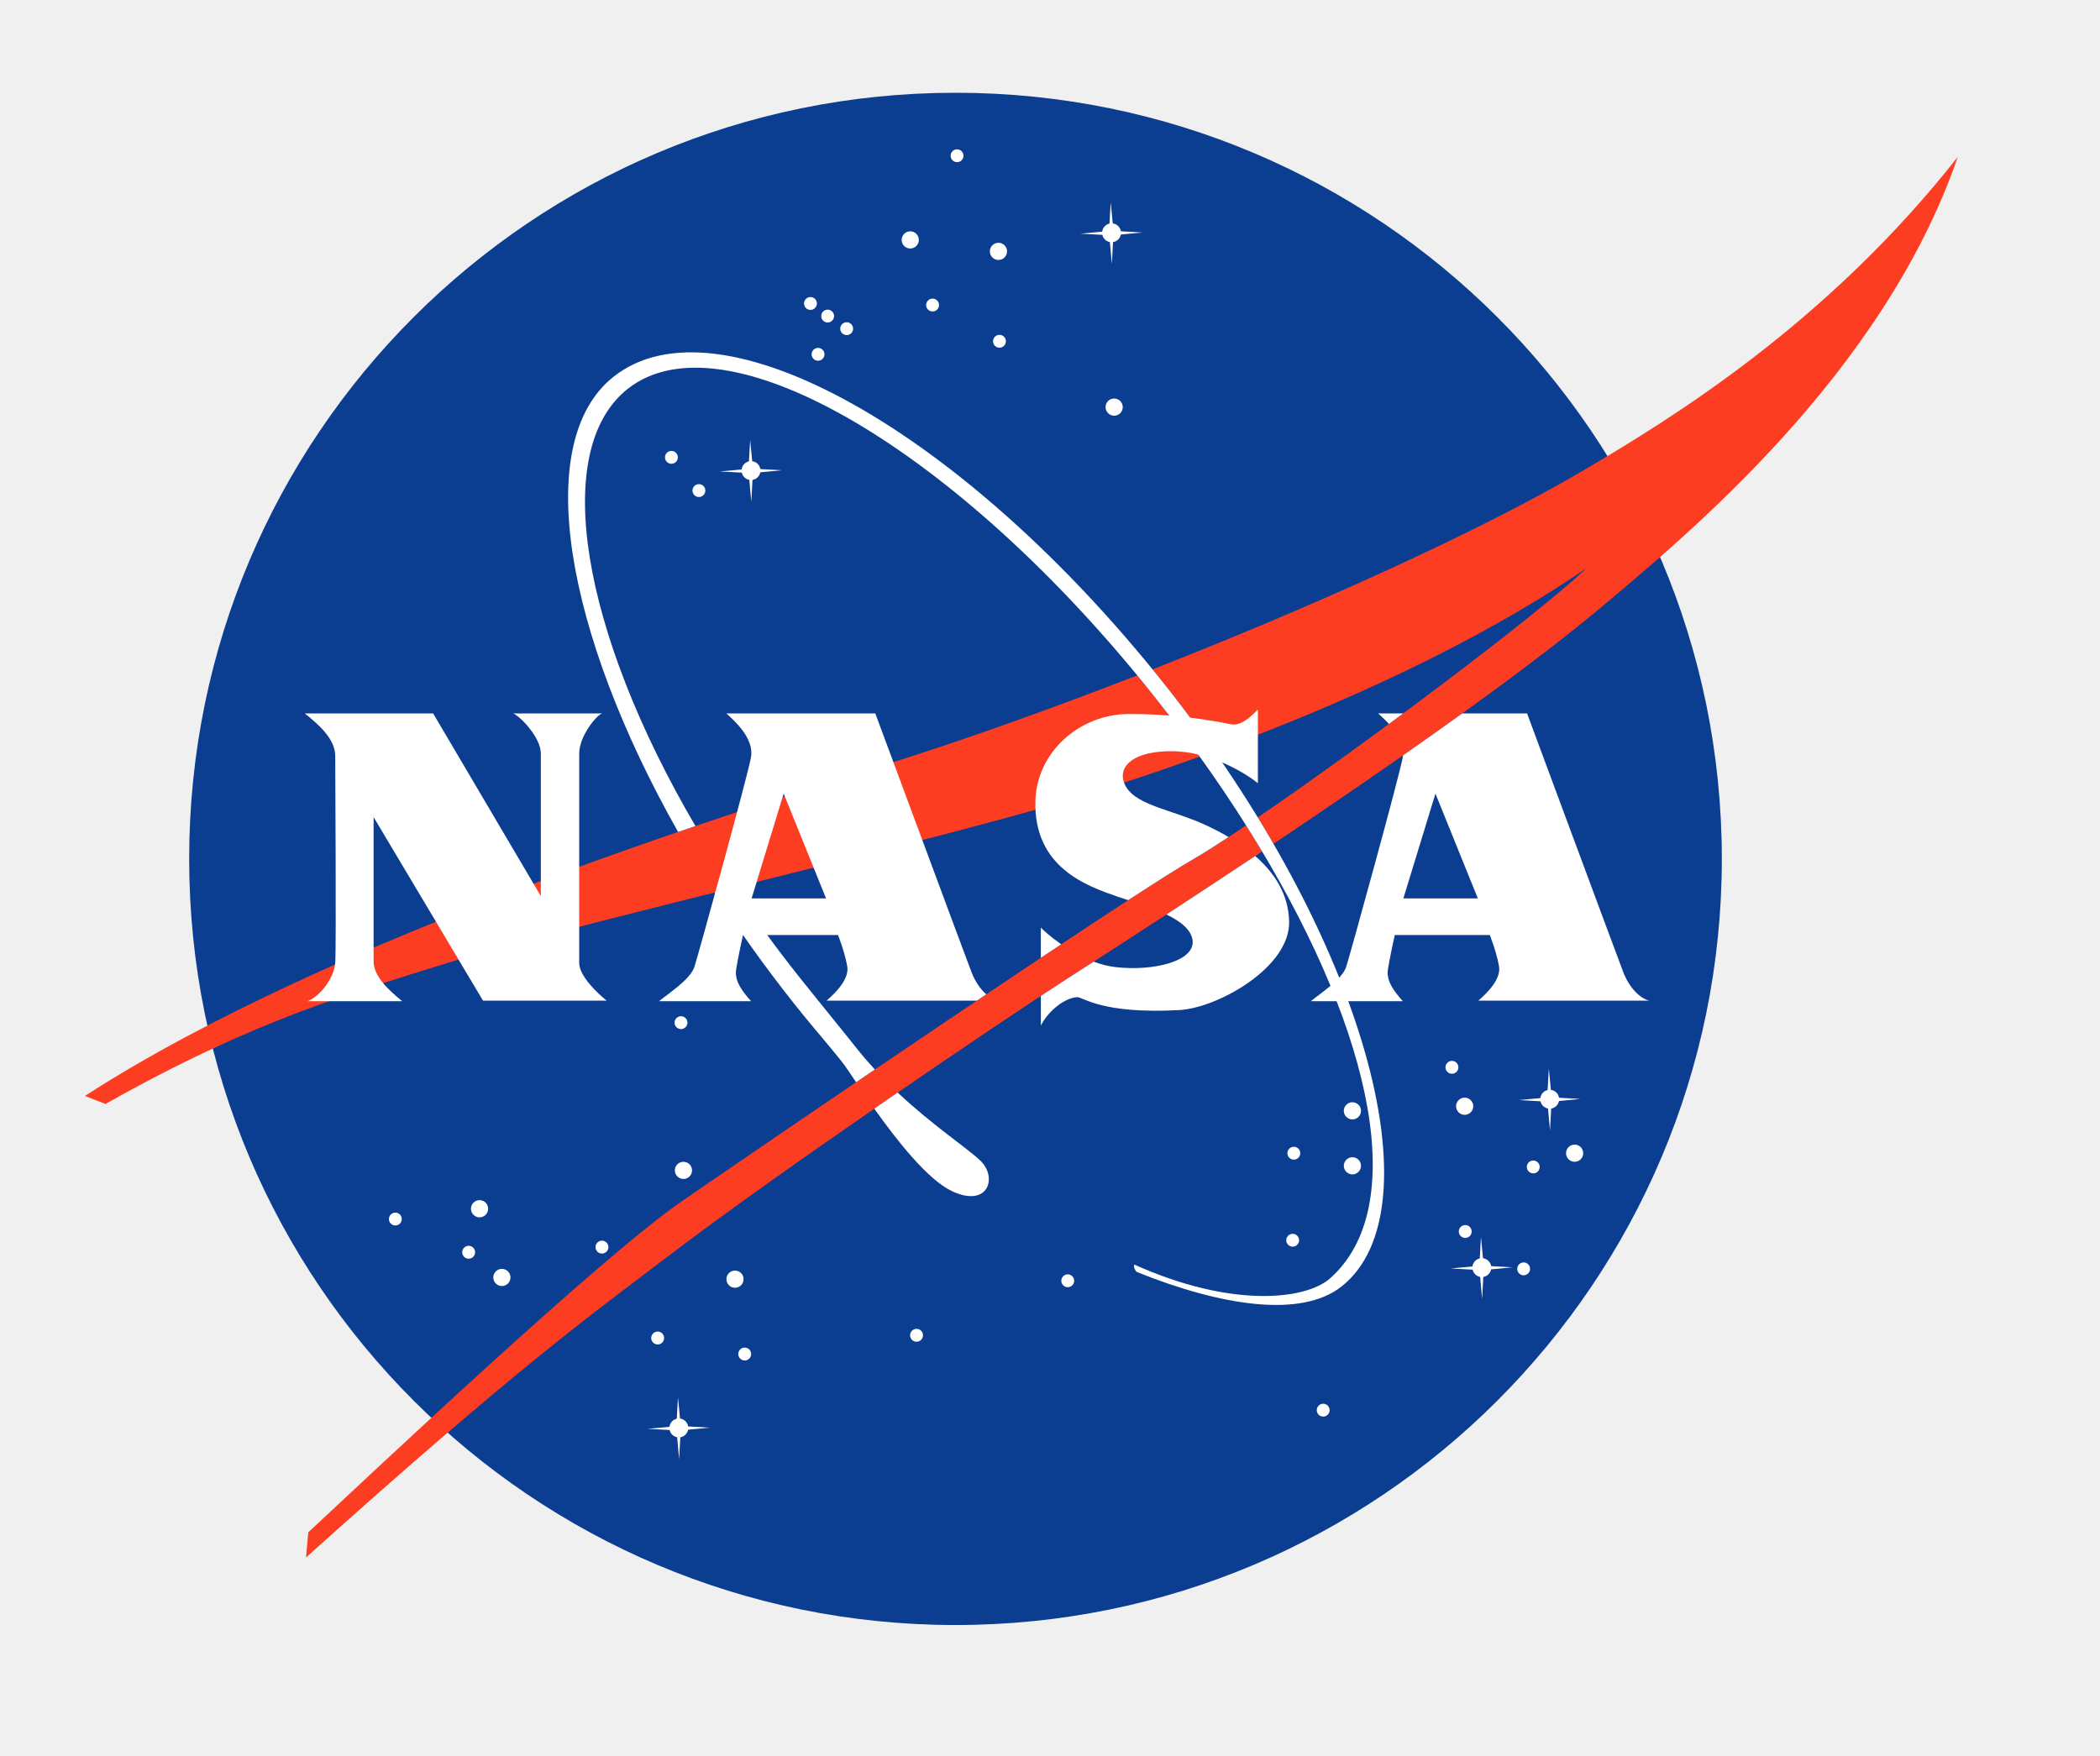
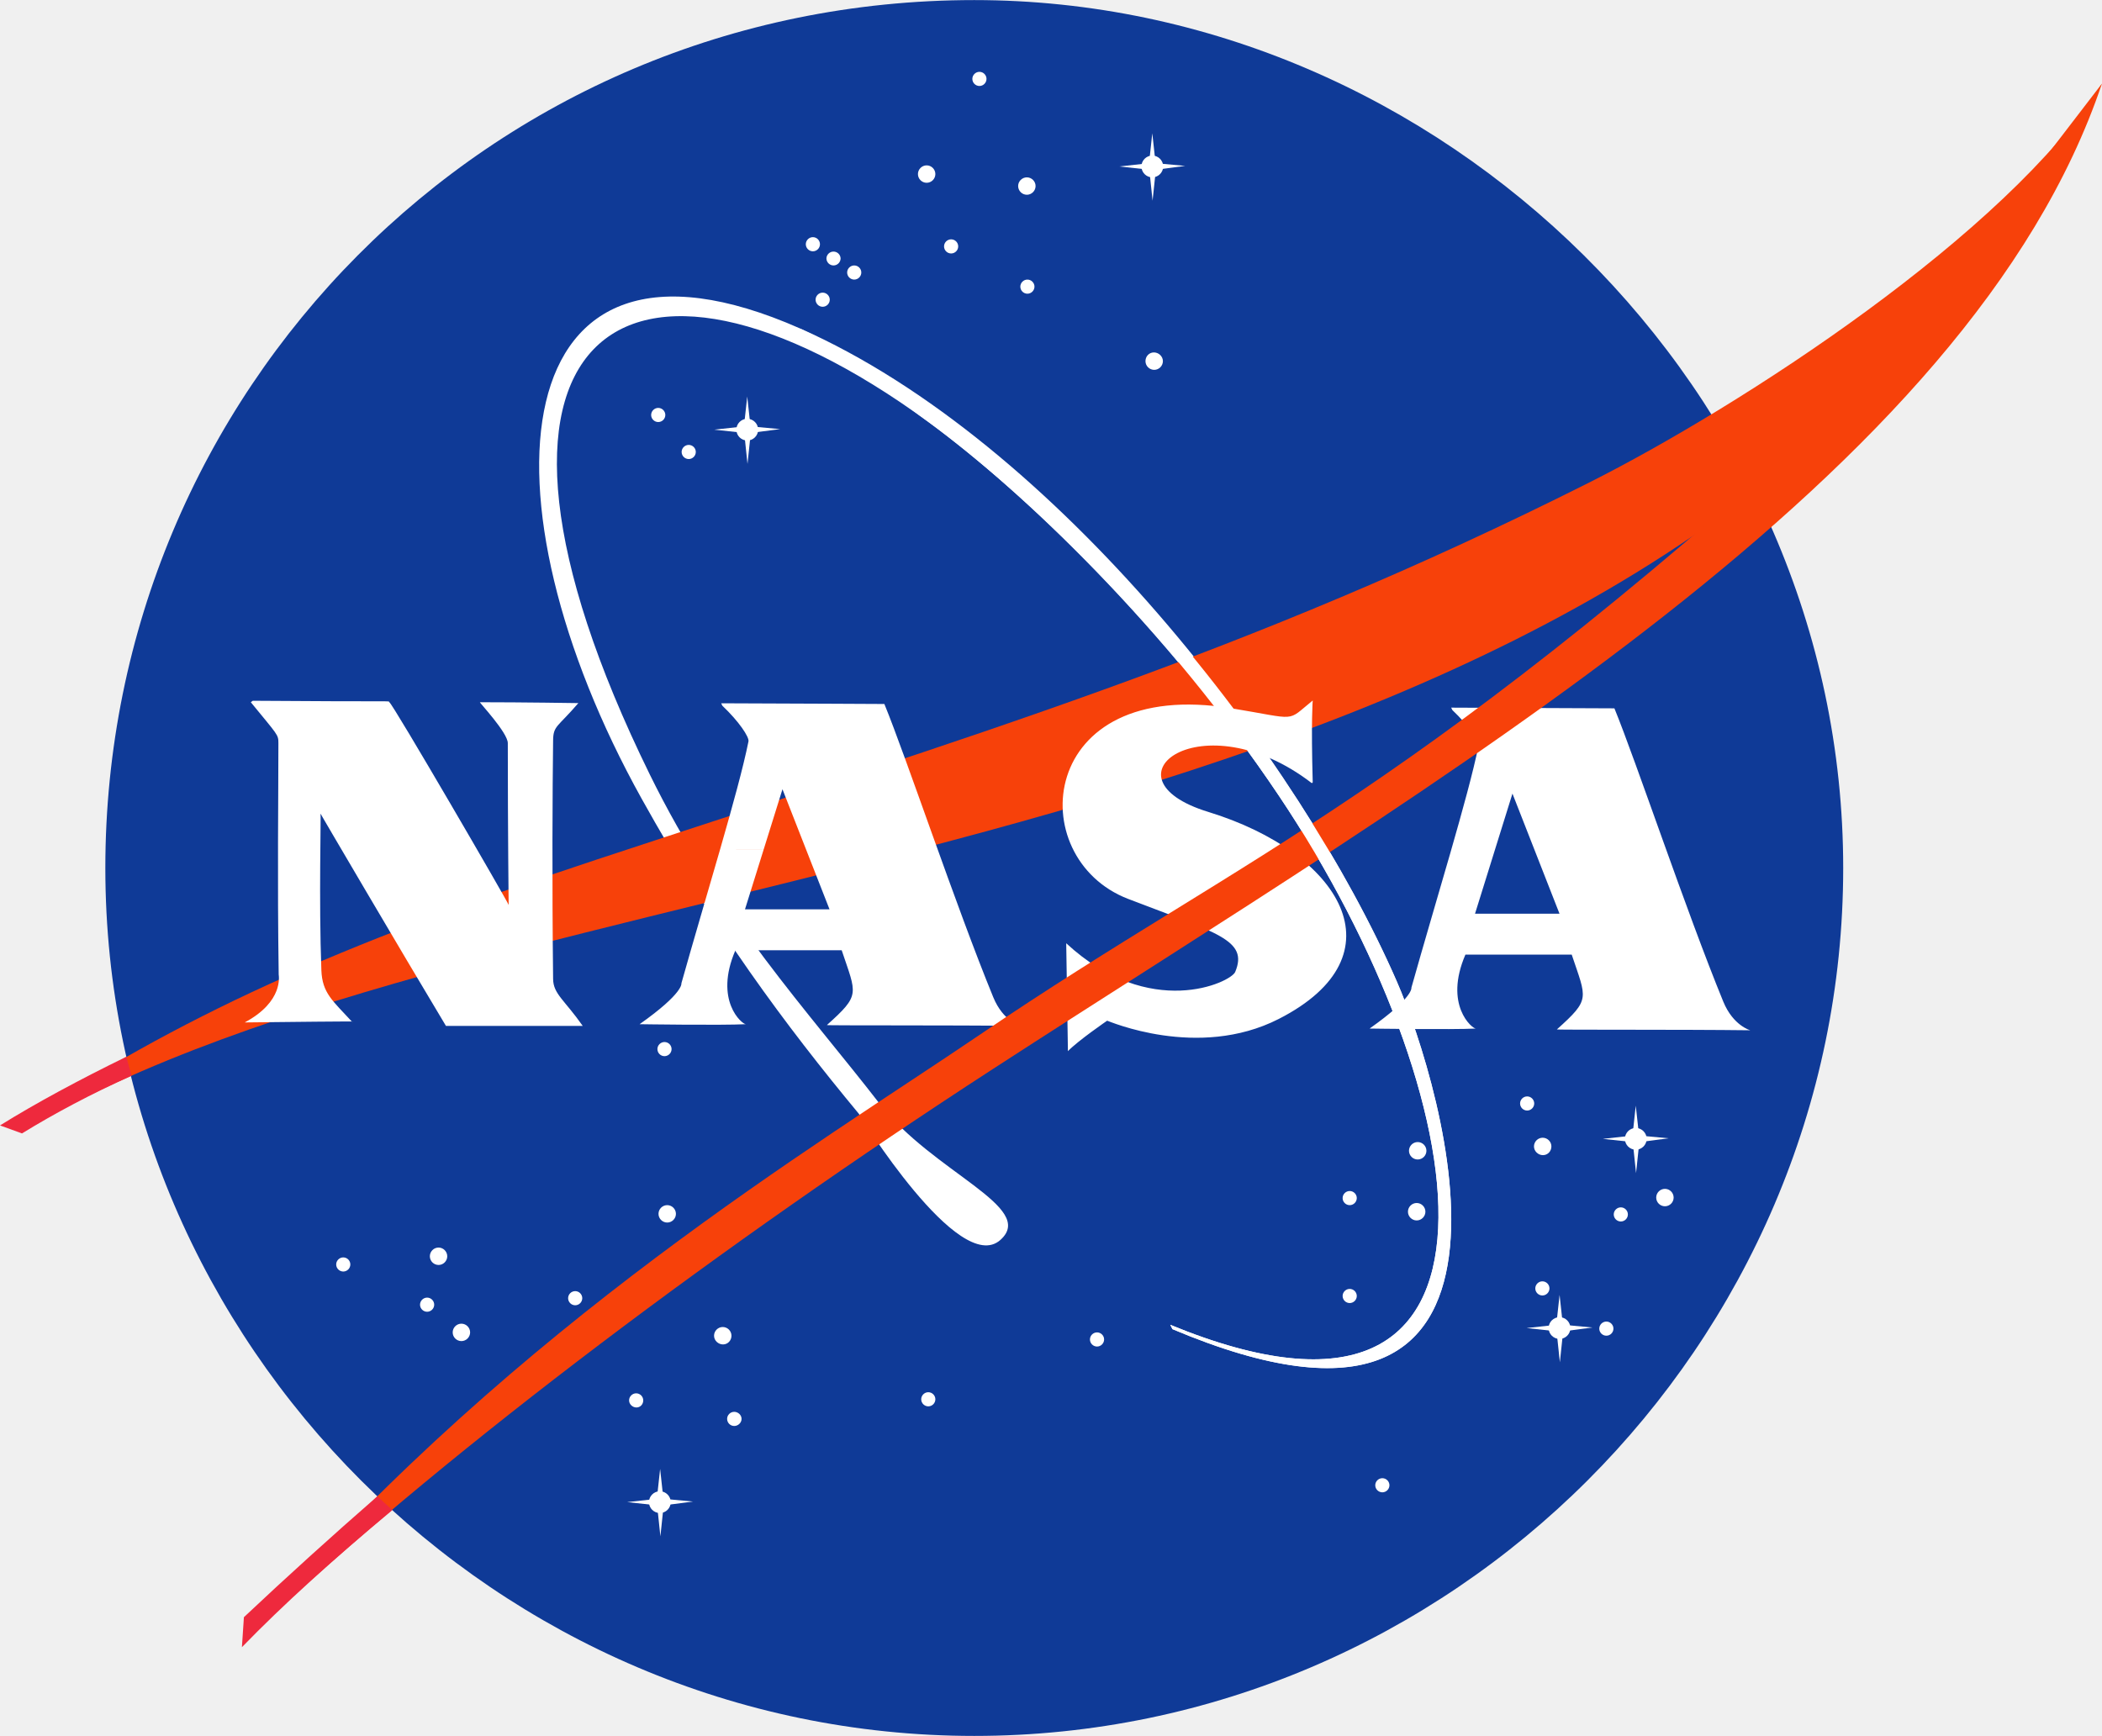
- <svg xmlns="http://www.w3.org/2000/svg" version="1.1" id="Layer_2" x="0px" y="0px" width="109.998px" height="92px" viewBox="0 0 109.998 92" enable-background="new 0 0 109.998 92" xml:space="preserve">
-   <g id="Layer_2">
-     <g>
-       <g>
-         <circle fill="#0B3D91" cx="50.049" cy="45" r="40.14">
-     </circle>
-       </g>
-       <g>
-         <circle fill="#FFFFFF" cx="47.679" cy="12.57" r="0.45">
-     </circle>
-         <circle fill="#FFFFFF" cx="52.299" cy="13.17" r="0.45">
-     </circle>
-         <circle fill="#FFFFFF" cx="58.359" cy="21.33" r="0.45">
-     </circle>
-         <circle fill="#FFFFFF" cx="25.119" cy="63.33" r="0.45">
-     </circle>
-         <circle fill="#FFFFFF" cx="26.289" cy="66.93" r="0.45">
-     </circle>
-         <circle fill="#FFFFFF" cx="20.709" cy="63.87" r="0.337">
-     </circle>
-         <circle fill="#FFFFFF" cx="39.009" cy="70.942" r="0.338">
-     </circle>
-         <circle fill="#FFFFFF" cx="67.711" cy="64.98" r="0.337">
-     </circle>
-         <circle fill="#FFFFFF" cx="76.052" cy="55.92" r="0.338">
-     </circle>
-         <circle fill="#FFFFFF" cx="35.169" cy="23.962" r="0.337">
-     </circle>
-         <circle fill="#FFFFFF" cx="44.349" cy="17.22" r="0.337">
-     </circle>
-         <circle fill="#FFFFFF" cx="43.352" cy="16.56" r="0.337">
-     </circle>
-         <circle fill="#FFFFFF" cx="42.452" cy="15.9" r="0.337">
-     </circle>
-         <circle fill="#FFFFFF" cx="36.609" cy="25.703" r="0.337">
-     </circle>
-         <circle fill="#FFFFFF" cx="50.131" cy="8.16" r="0.337">
-     </circle>
-         <circle fill="#FFFFFF" cx="52.352" cy="17.88" r="0.337">
-     </circle>
-         <circle fill="#FFFFFF" cx="48.849" cy="15.982" r="0.337">
-     </circle>
-         <circle fill="#FFFFFF" cx="42.849" cy="18.563" r="0.337">
-     </circle>
-         <circle fill="#FFFFFF" cx="69.309" cy="73.883" r="0.337">
-     </circle>
-         <circle fill="#FFFFFF" cx="24.549" cy="65.61" r="0.338">
-     </circle>
-         <circle fill="#FFFFFF" cx="48.009" cy="69.96" r="0.338">
-     </circle>
-         <circle fill="#FFFFFF" cx="31.531" cy="65.34" r="0.338">
-     </circle>
-         <circle fill="#FFFFFF" cx="34.449" cy="70.103" r="0.338">
-     </circle>
-         <circle fill="#FFFFFF" cx="55.929" cy="67.103" r="0.337">
-     </circle>
-         <circle fill="#FFFFFF" cx="67.771" cy="60.42" r="0.337">
-     </circle>
-         <circle fill="#FFFFFF" cx="76.749" cy="64.522" r="0.337">
-     </circle>
-         <circle fill="#FFFFFF" cx="79.809" cy="66.48" r="0.337">
-     </circle>
-         <circle fill="#FFFFFF" cx="80.312" cy="61.14" r="0.337">
-     </circle>
-         <circle fill="#FFFFFF" cx="35.671" cy="53.58" r="0.337">
-     </circle>
-         <circle fill="#FFFFFF" cx="35.799" cy="61.32" r="0.45">
-     </circle>
-         <circle fill="#FFFFFF" cx="38.499" cy="67.02" r="0.45">
-     </circle>
-         <circle fill="#FFFFFF" cx="70.839" cy="61.08" r="0.45">
-     </circle>
-         <circle fill="#FFFFFF" cx="82.479" cy="60.42" r="0.45">
-     </circle>
-         <circle fill="#FFFFFF" cx="76.719" cy="57.96" r="0.45">
-     </circle>
-         <circle fill="#FFFFFF" cx="70.839" cy="58.2" r="0.45">
-     </circle>
-         <path fill="#FFFFFF" d="M58.71,12.288l1.119-0.107l-1.117-0.063c-0.035-0.216-0.208-0.385-0.426-0.413l-0.107-1.114l-0.064,1.123     c-0.202,0.045-0.357,0.214-0.382,0.424l-1.144,0.104l1.152,0.062c0.042,0.193,0.198,0.344,0.394,0.38l0.104,1.148l0.061-1.146     C58.507,12.651,58.671,12.492,58.71,12.288z">
-     </path>
-         <path fill="#FFFFFF" d="M39.824,24.746l1.119-0.107l-1.117-0.063c-0.034-0.216-0.208-0.385-0.426-0.413l-0.107-1.114     l-0.063,1.123c-0.203,0.045-0.358,0.214-0.383,0.424l-1.144,0.104l1.152,0.062c0.042,0.193,0.198,0.344,0.394,0.38l0.104,1.148     l0.062-1.146C39.622,25.11,39.786,24.95,39.824,24.746z">
-     </path>
-         <path fill="#FFFFFF" d="M81.659,57.684l1.119-0.107l-1.117-0.063c-0.034-0.216-0.208-0.385-0.426-0.413l-0.107-1.114     l-0.063,1.123c-0.202,0.045-0.357,0.214-0.382,0.424l-1.144,0.104l1.152,0.062c0.042,0.193,0.198,0.344,0.394,0.38l0.104,1.148     l0.062-1.146C81.456,58.048,81.62,57.889,81.659,57.684z">
-     </path>
-         <path fill="#FFFFFF" d="M36.044,74.906l1.119-0.107l-1.117-0.063c-0.035-0.216-0.208-0.385-0.426-0.413l-0.107-1.113     l-0.063,1.122c-0.203,0.045-0.358,0.214-0.383,0.424l-1.144,0.104l1.152,0.062c0.042,0.193,0.198,0.345,0.394,0.38l0.104,1.148     l0.062-1.146C35.841,75.27,36.006,75.11,36.044,74.906z">
-     </path>
-         <path fill="#FFFFFF" d="M78.104,66.506l1.119-0.107l-1.117-0.063c-0.034-0.216-0.208-0.385-0.426-0.413l-0.107-1.114     l-0.063,1.122c-0.202,0.045-0.357,0.214-0.382,0.424l-1.144,0.104l1.152,0.062c0.042,0.193,0.198,0.344,0.394,0.38l0.104,1.148     l0.062-1.146C77.901,66.87,78.066,66.71,78.104,66.506z">
-     </path>
-       </g>
-       <g>
-         <g>
-           <path fill="#FC3D21" d="M59.568,35.385c-4.667,1.814-9.219,3.433-13.06,4.635c-7.805,2.444-29.16,9.06-42.06,17.4l1.08,0.42      c7.86-4.44,12.969-5.835,17.88-7.38c5.34-1.68,22.603-5.72,30.42-7.92c2.641-0.743,5.734-1.716,9.01-2.9      c-0.762-1.063-1.566-2.129-2.412-3.193C60.143,36.088,59.856,35.734,59.568,35.385z M65.27,43.244      c-1.13,0.763-2.077,1.372-2.74,1.756c-3.84,2.22-22.561,15-26.82,17.94s-16.08,14.1-19.56,17.34l-0.12,1.319      c11.22-10.08,14.74-12.566,19.2-15.959c5.52-4.2,16.939-11.97,20.82-14.46c3.71-2.38,7.056-4.569,10.059-6.572      c-0.049-0.082-0.098-0.164-0.147-0.247C65.736,43.99,65.505,43.618,65.27,43.244z M82.809,24.72      c-5.466,3.204-14.081,7.071-22.439,10.352c0.2,0.245,0.399,0.492,0.597,0.741c0.934,1.176,1.815,2.36,2.644,3.545      c6.57-2.42,13.779-5.668,19.499-9.599c-2.725,2.582-11.734,9.315-17.227,13.068c0.283,0.461,0.557,0.922,0.822,1.381      c8.322-5.569,13.922-9.668,17.185-12.409c4.5-3.78,14.76-12.24,18.66-23.58C95.709,16.92,87.621,21.899,82.809,24.72z">
-      </path>
-         </g>
-       </g>
-       <path fill="#FFFFFF" d="M44.884,54.939c-0.885-1.114-2.109-2.606-3.028-3.763c-1.229-1.547-2.366-3.11-3.408-4.671    c-0.34,0.085-0.679,0.17-1.018,0.255c1.258,1.963,2.655,3.923,4.177,5.839c1.112,1.4,2.123,2.527,2.641,3.228    c0.105,0.142,0.313,0.456,0.594,0.874c0.324-0.22,0.651-0.442,0.981-0.666C45.504,55.688,45.189,55.323,44.884,54.939z     M51.344,60.803c-0.727-0.688-2.49-1.837-4.325-3.561c-0.405,0.278-0.814,0.56-1.224,0.844c1.185,1.67,2.799,3.721,4.063,4.319    C51.762,63.307,52.275,61.685,51.344,60.803z M60.967,35.813c-10.492-13.206-23.309-20.461-28.835-16.07    c-4.292,3.41-2.53,13.376,3.386,23.845c0.306-0.105,0.609-0.208,0.909-0.31c-5.971-10.2-7.605-19.679-3.557-22.896    c5.087-4.042,17.37,3.241,27.558,16.064c2.109,2.654,3.963,5.318,5.533,7.915c6.012,9.95,7.857,18.948,3.703,22.621    c-1.271,1.124-5.155,1.565-10.243-0.725c-0.071,0.089,0.043,0.33,0.132,0.389c4.392,1.766,8.599,2.439,10.723,0.752    C75.38,63.342,71.459,49.019,60.967,35.813z">
-    </path>
-       <g>
-         <path fill="#FFFFFF" d="M15.969,37.38h6.72l5.64,9.57c0,0,0-6.93,0-7.47c0-0.84-1.065-1.935-1.44-2.1c0.45,0,4.38,0,4.65,0     c-0.285,0.075-1.2,1.185-1.2,2.1c0,0.45,0,10.5,0,10.98c0,0.675,0.975,1.605,1.44,1.965h-6.48l-5.73-9.615c0,0,0,7.17,0,7.56     c0,0.75,0.735,1.47,1.5,2.085h-4.95c0.705-0.3,1.38-1.245,1.44-1.995s0-10.425,0-10.845C17.559,38.7,16.674,37.95,15.969,37.38z">
-     </path>
-         <path fill="#FFFFFF" d="M77.439,52.425h8.94c-0.495-0.12-1.05-0.705-1.35-1.485c-0.3-0.78-5.04-13.56-5.04-13.56H76.59     c-0.964,0.694-1.997,1.426-3.1,2.197c-0.003,0.028-0.006,0.056-0.011,0.083c-0.148,0.9-2.808,10.534-2.97,11.01     c-0.225,0.66-1.38,1.395-1.845,1.785h4.815c-0.48-0.54-0.87-1.065-0.78-1.665c0.09-0.6,0.36-1.8,0.36-1.8h4.98     c0.225,0.6,0.393,1.139,0.48,1.65C78.624,51.255,77.994,51.945,77.439,52.425z M73.509,47.07l1.68-5.49l2.22,5.49H73.509z      M72.752,37.928c0.247-0.182,0.495-0.365,0.742-0.548h-1.305C72.319,37.5,72.534,37.689,72.752,37.928z">
-     </path>
-         <path fill="#FFFFFF" d="M38.559,50.79c0.09-0.6,0.36-1.8,0.36-1.8h4.98c0.225,0.6,0.393,1.139,0.48,1.65     c0.105,0.615-0.525,1.305-1.08,1.785h7.871c0.164-0.11,0.327-0.22,0.49-0.329c-0.305-0.27-0.586-0.675-0.771-1.156     c-0.3-0.78-5.04-13.56-5.04-13.56h-7.8c0.375,0.345,1.455,1.275,1.29,2.28c-0.147,0.9-2.808,10.534-2.97,11.01     c-0.225,0.66-1.38,1.395-1.845,1.785h4.815C38.859,51.915,38.469,51.39,38.559,50.79z M41.049,41.58l2.22,5.49h-3.9L41.049,41.58     z">
-     </path>
-         <path fill="#FFFFFF" d="M65.748,44.848c-1.468,0.978-3.017,1.999-4.649,3.065c0.732,0.355,1.315,0.801,1.371,1.377     c0.104,1.082-2.07,1.605-4.035,1.38c-0.393-0.045-0.779-0.148-1.147-0.286c-0.408,0.263-0.82,0.528-1.238,0.796     c-0.425,0.273-0.941,0.609-1.53,0.997v1.553c0.39-0.765,1.243-1.45,1.905-1.485c0.285-0.015,1.275,0.9,5.355,0.675     c1.98-0.109,5.805-2.22,5.745-4.65C67.489,46.834,66.739,45.714,65.748,44.848z M54.519,48.6v1.582     c0.361-0.241,0.717-0.478,1.066-0.709C55.036,49.091,54.647,48.734,54.519,48.6z M64.353,43.855     c-0.38-0.225-0.765-0.422-1.134-0.596c-1.92-0.9-3.93-1.065-4.35-2.28c-0.296-0.857,0.54-1.65,2.58-1.62     c2.04,0.03,3.93,1.245,4.44,1.68v-3.87c-0.15,0.15-0.808,0.905-1.41,0.78c-1.155-0.24-3.12-0.553-5.37-0.54     c-2.58,0.015-4.8,2.009-4.875,4.53c-0.105,3.525,2.715,4.485,4.305,5.04c0.164,0.057,0.351,0.118,0.554,0.183     c1.525-0.992,2.731-1.756,3.437-2.163C63.004,44.726,63.625,44.334,64.353,43.855z">
-     </path>
-       </g>
-     </g>
-   </g>
+ <svg xmlns="http://www.w3.org/2000/svg" width="2500" height="2065" viewBox="2.375 2.2 285.256 235.6">
+   <path fill="#0F3A97" d="M252.51 120c0 64.618-53.233 117.8-117.92 117.8-64.685 0-117.92-53.185-117.92-117.8 0-64.622 51.99-117.8 117.92-117.8 63.436 0 117.92 53.181 117.92 117.8" />
+   <path fill="#FFF" d="M161.188 182c50.379 20.725 41.638-31.646 14.783-71.747-15.221-22.718-35.071-41.646-47.591-50.78-41.513-30.298-67.14-11.922-37.826 47.83 9.478 19.319 21.651 32.358 31.159 44.648 7.261 9.383 21.404 14.081 16.422 18.531-5.615 5.021-19.209-17.123-19.209-17.123-10.04-12.108-19.61-25.028-29.473-42.76-22.533-40.497-19.284-81.831 21.505-63.826 34.615 15.288 67.678 58.166 80.973 88.616 6.139 14.062 22.879 69.692-30.438 47.2" />
+   <path fill="#F7410A" d="M4.526 154.92c22.163-14.76 43.176-24.29 78.935-36.102 50.249-16.6 88.067-27.758 134.472-51.082 20.771-10.438 56.811-33.847 69.698-54.196-3.858 7.876-15.812 23.206-21.22 29.985-62.96 78.833-197.07 74.363-261 112.209" />
+   <path fill="#FFF" d="M36.678 97.303c20.284.159 18.294-.041 18.531.197.354 0 16.196 27.281 16.196 27.518 0 .115-.118-9.696-.118-21.967 0-1.417-3.899-5.55-3.783-5.55 5.79 0 13.357.118 13.357.118-2.835 3.307-3.402 3.034-3.426 5.079-.08 6.57-.154 18.716 0 32.356.022 2.045 1.537 2.835 4.02 6.378H62.893c-6.029-10.038-17.077-28.869-17.022-28.814.085.086-.238 11.812.116 21.257.119 3.121 1.538 4.133 4.14 6.969 0 0 2.993-.08-14.542.117 5.32-2.835 4.613-6.377 4.611-6.495-.191-13.052-.04-24.211-.04-31.415 0-1.181-.08-1.064-3.743-5.551M100.1 117.46c1.703-5.913 3.158-11.197 3.849-14.644.117-.591-1.3-2.716-3.546-4.842l-.159-.33c10.831.035 22.146.096 22.146.096 2.956 7.202 9.693 27.396 14.777 39.798 1.344 3.275 3.665 3.896 3.665 3.896-9.221-.117-26.333-.037-26.242-.117 4.609-4.136 4.018-4.136 2.008-10.154h-14.421c-2.956 6.848.921 10.062 1.417 10.037-3.282.17-14.421 0-14.421 0 6.029-4.254 5.673-5.552 5.673-5.552 1.656-5.892 3.575-12.347 5.255-18.189l5.917.001-2.542 8.148h11.47l-6.385-16.298-2.542 8.148-5.917-.001M199.17 118.05c1.7-5.911 3.156-11.197 3.847-14.644.116-.59-1.303-2.715-3.548-4.843l-.159-.328c10.834.035 22.151.095 22.151.095 2.951 7.204 9.69 27.396 14.772 39.798 1.343 3.279 3.662 3.896 3.662 3.896-9.215-.117-26.328-.037-26.239-.117 4.61-4.133 4.021-4.133 2.011-10.154h-14.424c-2.956 6.849.919 10.062 1.415 10.039-3.279.168-14.421 0-14.421 0 6.029-4.252 5.676-5.552 5.676-5.552 1.656-5.894 3.574-12.346 5.257-18.19h5.916c-1.274 4.077-2.54 8.151-2.54 8.151h11.464l-6.385-16.3s-1.267 4.073-2.539 8.147l-5.916.002M180.521 108.37c-.235-8.39 0-11.104 0-11.104-3.666 2.954-1.815 2.577-10.992 1.063-26.444-4.363-28.459 20.324-14.068 25.861 12.08 4.65 16.359 5.562 14.539 9.919-.591 1.422-11.584 6.616-22.932-3.896l.231 14.645c1.42-1.461 5.323-4.133 5.323-4.133.115 0 12.3 5.367 23.286-.236 16.907-8.619 8.469-22.572-9.574-28.106-15.015-4.606-.828-15.354 14.065-3.897M136.25 12.898a.965.965 0 0 1-.96.962.966.966 0 0 1-.96-.962c0-.522.435-.958.96-.958a.963.963 0 0 1 .96.958M142.91 27.44c0 .648-.538 1.183-1.182 1.183a1.189 1.189 0 0 1-1.184-1.183c0-.646.534-1.179 1.184-1.179.645 0 1.182.532 1.182 1.179M160.188 51.206c0 .646-.53 1.181-1.183 1.181a1.19 1.19 0 0 1-1.182-1.181c0-.648.495-1.184 1.146-1.184.652.002 1.219.536 1.219 1.184M132.41 35.633a.963.963 0 0 1-.96.959.965.965 0 0 1-.962-.959c0-.525.435-.96.962-.96a.963.963 0 0 1 .96.96M142.76 41.096a.965.965 0 0 1-.959.958.966.966 0 0 1-.961-.958c0-.525.435-.959.961-.959.525 0 .959.434.959.959M129.31 25.815c0 .648-.534 1.183-1.182 1.183s-1.182-.532-1.182-1.183c0-.646.534-1.182 1.182-1.182s1.182.534 1.182 1.182M113.65 35.338c0 .527-.433.96-.961.96a.965.965 0 0 1-.96-.96c0-.525.434-.96.96-.96a.964.964 0 0 1 .961.96M116.45 37.255a.966.966 0 0 1-.962.962.967.967 0 0 1-.962-.962.963.963 0 0 1 1.924 0M119.26 39.175a.965.965 0 0 1-.96.962.966.966 0 0 1-.961-.962c0-.523.435-.957.961-.957.527 0 .96.433.96.957M114.98 42.867a.97.97 0 0 1-.962.96.967.967 0 0 1-.962-.96c0-.525.434-.959.962-.959.525 0 .962.434.962.959M92.664 58.514a.964.964 0 0 1-.962.958c-.527 0-.961-.432-.961-.958s.435-.961.961-.961.962.434.962.961M96.8 63.535a.967.967 0 0 1-.961.959.968.968 0 0 1-.962-.959c0-.528.435-.96.962-.96.527 0 .961.432.961.96M93.512 144.58a.965.965 0 0 1-.961.959c-.527 0-.96-.434-.96-.959s.433-.961.96-.961c.528 0 .961.436.961.961M94.103 166.939c0 .648-.534 1.182-1.182 1.182s-1.182-.531-1.182-1.182c0-.646.534-1.18 1.182-1.18a1.188 1.188 0 0 1 1.182 1.18M81.392 178.391a.965.965 0 0 1-.959.958.966.966 0 0 1-.961-.958c0-.529.435-.961.961-.961.525 0 .959.431.959.961M66.174 183.029a1.19 1.19 0 0 1-1.184 1.182 1.186 1.186 0 0 1-1.182-1.182c0-.647.534-1.182 1.182-1.182a1.191 1.191 0 0 1 1.184 1.182M63.07 172.7c0 .645-.534 1.179-1.18 1.179a1.188 1.188 0 0 1-1.182-1.179 1.19 1.19 0 0 1 1.182-1.185c.646.003 1.18.536 1.18 1.185M61.299 179.27c0 .527-.435.959-.961.959s-.962-.432-.962-.959c0-.523.436-.96.962-.96s.961.434.961.96M49.918 173.811a.965.965 0 0 1-.958.959.966.966 0 0 1-.962-.959c0-.523.434-.959.962-.959.524 0 .958.433.958.959M89.668 192.26c0 .527-.397.961-.922.961-.527 0-.999-.434-.999-.961 0-.525.435-.96.96-.96.529 0 .961.434.961.96M101.64 183.48c0 .648-.496 1.184-1.146 1.184-.648 0-1.218-.533-1.218-1.184 0-.646.534-1.18 1.182-1.18a1.188 1.188 0 0 1 1.182 1.18M103.01 194.77c0 .527-.473.963-.997.963a.968.968 0 0 1-.962-.963c0-.523.434-.957.962-.957.524-.001.997.431.997.957M152.21 183.99a.968.968 0 0 1-.958.961.97.97 0 0 1-.964-.961c0-.527.434-.959.964-.959.524 0 .958.432.958.959M129.31 192.109a.963.963 0 0 1-.96.959.965.965 0 0 1-.96-.959c0-.523.435-.959.96-.959.528 0 .96.434.96.959M190.931 203.779a.967.967 0 0 1-.961.959.967.967 0 0 1-.963-.959c0-.524.436-.959.963-.959.525 0 .961.433.961.959M195.95 158.38a1.19 1.19 0 0 1-1.184 1.183 1.19 1.19 0 0 1-1.183-1.183c0-.648.533-1.183 1.183-1.183a1.189 1.189 0 0 1 1.184 1.183M186.5 164.8a.968.968 0 0 1-.963.961c-.524 0-.959-.435-.959-.961s.435-.958.959-.958c.528 0 .963.431.963.958M195.812 166.65c0 .647-.533 1.184-1.184 1.184s-1.184-.534-1.184-1.184c0-.646.533-1.182 1.184-1.182s1.184.536 1.184 1.182M186.5 178.09a.966.966 0 0 1-.963.959.966.966 0 0 1-.959-.959c0-.527.435-.961.959-.961.528 0 .963.433.963.961M210.58 151.96c0 .524-.437.96-.961.96a.967.967 0 0 1-.959-.96c0-.526.434-.958.959-.958.525 0 .961.432.961.958M212.91 157.79c0 .647-.493 1.183-1.144 1.183-.649 0-1.22-.533-1.22-1.183 0-.648.533-1.181 1.181-1.181.65.002 1.183.533 1.183 1.181M229.5 164.73c0 .647-.528 1.182-1.183 1.182a1.188 1.188 0 0 1-1.184-1.182 1.19 1.19 0 0 1 1.184-1.183 1.187 1.187 0 0 1 1.183 1.183M212.649 177.061a.968.968 0 0 1-.963.959.966.966 0 0 1-.961-.959c0-.527.436-.961.961-.961.525 0 .963.431.963.961M223.29 167.02a.964.964 0 0 1-.959.959.966.966 0 0 1-.96-.959c0-.524.437-.96.96-.96.525 0 .959.433.959.96M221.33 182.52a.964.964 0 0 1-.959.959.965.965 0 0 1-.963-.959c0-.523.434-.96.963-.96.525 0 .959.434.959.96M225.84 156.76c0 .811-.668 1.476-1.479 1.476-.81 0-1.477-.665-1.477-1.476 0-.81.667-1.475 1.477-1.475.811 0 1.479.665 1.479 1.475" />
+   <path fill="#FFF" d="M224.358 152.26l-.439 4.059-4.027.444 4.062.44.444 4.209.444-4.209 3.988-.518-4.024-.369-.448-4.056M215.49 182.439c0 .812-.667 1.479-1.478 1.479a1.485 1.485 0 0 1-1.479-1.479c0-.81.668-1.475 1.479-1.475a1.484 1.484 0 0 1 1.478 1.475" />
+   <path fill="#FFF" d="M214.021 177.939l-.444 4.061-4.025.441 4.062.444.445 4.205.444-4.205 3.986-.518-4.027-.37-.441-4.058M105.26 60.505c0 .81-.667 1.476-1.477 1.476a1.483 1.483 0 0 1-1.479-1.476c0-.812.666-1.477 1.479-1.477.81.002 1.477.667 1.477 1.477" />
+   <path fill="#FFF" d="M103.78 56.003l-.444 4.059-4.028.444 4.064.439.444 4.211.442-4.211 3.99-.514-4.028-.371-.44-4.057M160.229 24.783c0 .81-.668 1.477-1.479 1.477s-1.476-.667-1.476-1.477c0-.812.664-1.479 1.476-1.479s1.479.669 1.479 1.479" />
+   <path fill="#FFF" d="M158.75 20.277l-.44 4.062-4.026.444 4.063.441.44 4.208.444-4.208 3.988-.518-4.027-.369-.442-4.06M93.4 206.07c0 .812-.667 1.477-1.477 1.477a1.484 1.484 0 0 1-1.479-1.477c0-.809.667-1.478 1.479-1.478.81.001 1.477.67 1.477 1.478" />
+   <path fill="#FFF" d="M91.958 201.561l-.442 4.062-4.027.442 4.063.441.443 4.208.442-4.208 3.99-.516-4.026-.37-.443-4.059" />
+   <path fill="#F7410A" d="M287.62 13.541c-17.971 53.312-89.96 94.479-150.56 133.777-36.559 23.717-72.856 51.014-97.844 74.24-6.586 6.125 1.342-2.291-1.182.296 34.872-40.151 74.986-64.067 97.153-79.122 37.489-25.469 58.812-31.888 123.49-91.463" />
+   <path fill="#EE293D" d="M19.515 145.62c-6.454 3.155-12.235 6.274-17.14 9.319l2.984 1.086c4.29-2.641 9.44-5.396 14.865-7.823M53.587 205.279a647.95 647.95 0 0 0-18.113 16.406l-.27 4.071c5.6-5.771 12.479-11.998 20.418-18.608" />
+   <path fill="#FFF" d="M161.188 182c50.379 20.725 41.638-31.646 14.783-71.747-15.222-22.718-33.992-40.74-47.592-50.78-15.88-11.725-17.43-12.697-17.43-12.697 35.462 16.831 67.678 58.165 80.971 88.617 6.141 14.061 22.88 69.691-30.438 47.199" />
</svg>
